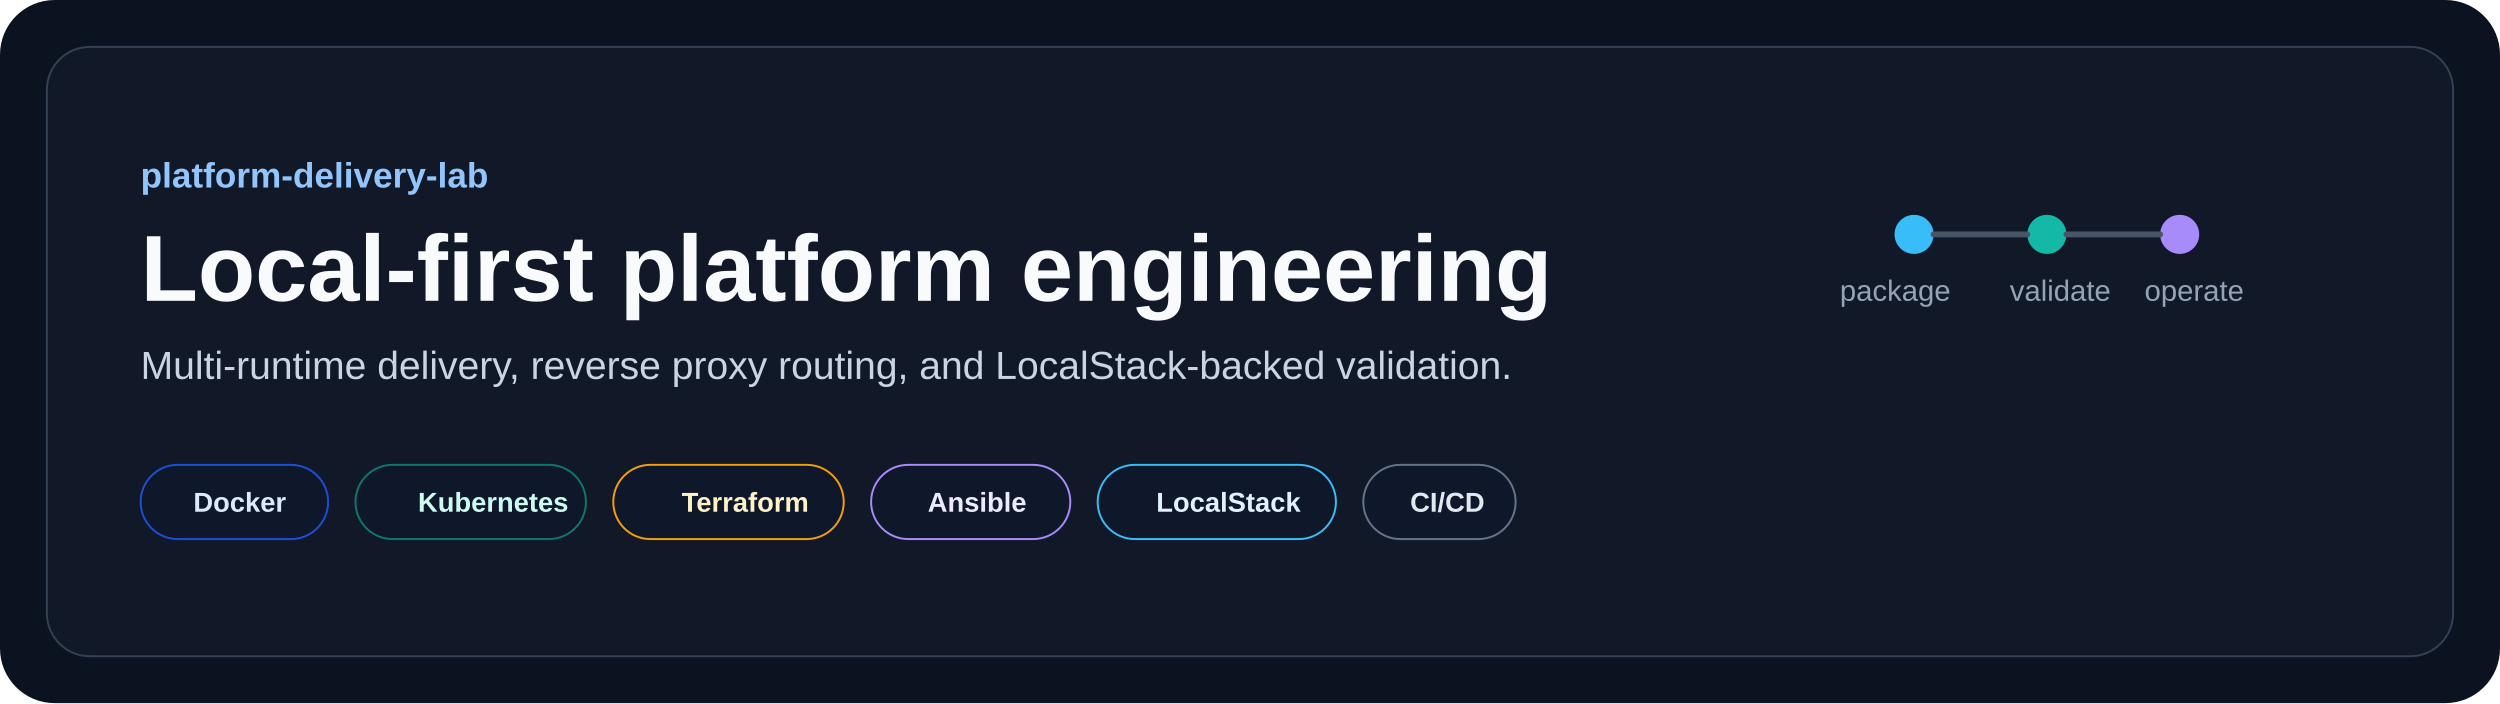
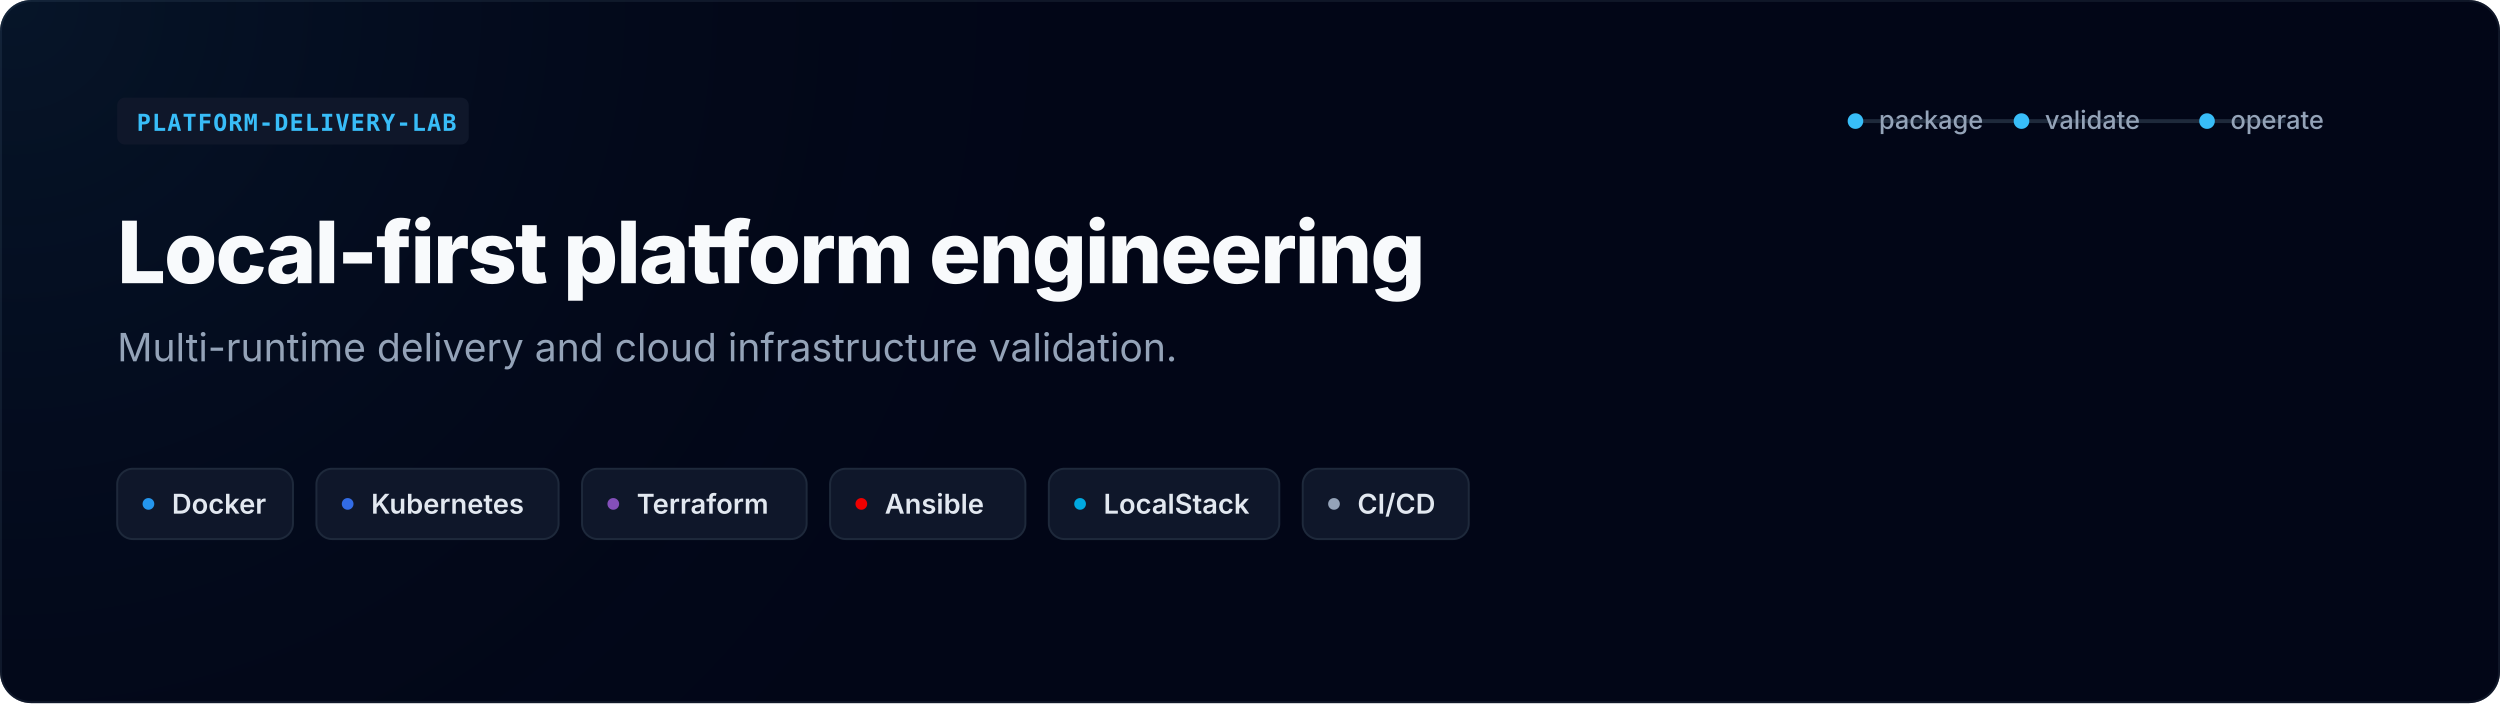
<svg xmlns="http://www.w3.org/2000/svg" width="1280" height="360" viewBox="0 0 1280 360" fill="none">
-   <rect width="1280" height="360" rx="28" fill="#0B1220" />
-   <rect x="24" y="24" width="1232" height="312" rx="22" fill="#111827" stroke="#334155" />
-   <circle cx="980" cy="120" r="10" fill="#38BDF8" />
-   <circle cx="1048" cy="120" r="10" fill="#14B8A6" />
-   <circle cx="1116" cy="120" r="10" fill="#A78BFA" />
-   <path d="M990 120H1038" stroke="#475569" stroke-width="3" stroke-linecap="round" />
-   <path d="M1058 120H1106" stroke="#475569" stroke-width="3" stroke-linecap="round" />
-   <text x="942" y="154" fill="#94A3B8" font-family="Segoe UI, Arial, sans-serif" font-size="15">package</text>
-   <text x="1029" y="154" fill="#94A3B8" font-family="Segoe UI, Arial, sans-serif" font-size="15">validate</text>
-   <text x="1098" y="154" fill="#94A3B8" font-family="Segoe UI, Arial, sans-serif" font-size="15">operate</text>
-   <text x="72" y="96" fill="#93C5FD" font-family="Segoe UI, Arial, sans-serif" font-size="18" font-weight="700">platform-delivery-lab</text>
-   <text x="72" y="154" fill="#F8FAFC" font-family="Segoe UI, Arial, sans-serif" font-size="48" font-weight="700">Local-first platform engineering</text>
-   <text x="72" y="194" fill="#CBD5E1" font-family="Segoe UI, Arial, sans-serif" font-size="20">Multi-runtime delivery, reverse proxy routing, and LocalStack-backed validation.</text>
-   <rect x="72" y="238" width="96" height="38" rx="19" fill="#0F172A" stroke="#1D4ED8" />
-   <text x="99" y="262" fill="#DBEAFE" font-family="Segoe UI, Arial, sans-serif" font-size="14" font-weight="700">Docker</text>
-   <rect x="182" y="238" width="118" height="38" rx="19" fill="#0F172A" stroke="#0F766E" />
-   <text x="214" y="262" fill="#CCFBF1" font-family="Segoe UI, Arial, sans-serif" font-size="14" font-weight="700">Kubernetes</text>
-   <rect x="314" y="238" width="118" height="38" rx="19" fill="#0F172A" stroke="#F59E0B" />
-   <text x="349" y="262" fill="#FEF3C7" font-family="Segoe UI, Arial, sans-serif" font-size="14" font-weight="700">Terraform</text>
-   <rect x="446" y="238" width="102" height="38" rx="19" fill="#0F172A" stroke="#A78BFA" />
-   <text x="475" y="262" fill="#EDE9FE" font-family="Segoe UI, Arial, sans-serif" font-size="14" font-weight="700">Ansible</text>
-   <rect x="562" y="238" width="122" height="38" rx="19" fill="#0F172A" stroke="#38BDF8" />
-   <text x="592" y="262" fill="#E0F2FE" font-family="Segoe UI, Arial, sans-serif" font-size="14" font-weight="700">LocalStack</text>
-   <rect x="698" y="238" width="78" height="38" rx="19" fill="#0F172A" stroke="#64748B" />
-   <text x="722" y="262" fill="#E2E8F0" font-family="Segoe UI, Arial, sans-serif" font-size="14" font-weight="700">CI/CD</text>
+   <rect width="1280" height="360" rx="16" fill="#020617" />
+   <rect x="0.5" y="0.5" width="1279" height="359" rx="15.5" stroke="#1E293B" stroke-opacity="0.5" />
+   <defs>
+     <radialGradient id="paint0_radial" cx="0" cy="0" r="1" gradientUnits="userSpaceOnUse" gradientTransform="translate(0 0) rotate(45) scale(600)">
+       <stop stop-color="#38BDF8" stop-opacity="0.08" />
+       <stop offset="1" stop-color="#020617" stop-opacity="0" />
+     </radialGradient>
+   </defs>
+   <rect width="1280" height="360" rx="16" fill="url(#paint0_radial)" />
+   <rect x="60" y="50" width="180" height="24" rx="4" fill="#0F172A" />
+   <text x="70" y="67" fill="#38BDF8" font-family="ui-monospace, SFMono-Regular, Menlo, Monaco, Consolas, monospace" font-size="12" font-weight="600" letter-spacing="0.05em">PLATFORM-DELIVERY-LAB</text>
+   <g transform="translate(940, 50)">
+     <line x1="10" y1="12" x2="230" y2="12" stroke="#1E293B" stroke-width="2" />
+     <circle cx="10" cy="12" r="4" fill="#38BDF8" />
+     <text x="22" y="16" fill="#94A3B8" font-family="Inter, system-ui, sans-serif" font-size="13" font-weight="500">package</text>
+     <circle cx="95" cy="12" r="4" fill="#38BDF8" />
+     <text x="107" y="16" fill="#94A3B8" font-family="Inter, system-ui, sans-serif" font-size="13" font-weight="500">validate</text>
+     <circle cx="190" cy="12" r="4" fill="#38BDF8" />
+     <text x="202" y="16" fill="#94A3B8" font-family="Inter, system-ui, sans-serif" font-size="13" font-weight="500">operate</text>
+   </g>
+   <text x="60" y="145" fill="#F8FAFC" font-family="Inter, system-ui, sans-serif" font-size="44" font-weight="800" letter-spacing="-0.02em">Local-first platform engineering</text>
+   <text x="60" y="185" fill="#94A3B8" font-family="Inter, system-ui, sans-serif" font-size="20" font-weight="400">Multi-runtime delivery and cloud infrastructure validation.</text>
+   <g transform="translate(60, 240)">
+     <rect x="0" y="0" width="90" height="36" rx="8" fill="#0F172A" stroke="#1E293B" />
+     <circle cx="16" cy="18" r="3" fill="#2496ED" />
+     <text x="28" y="23" fill="#E2E8F0" font-family="Inter, system-ui, sans-serif" font-size="14" font-weight="600">Docker</text>
+     <rect x="102" y="0" width="124" height="36" rx="8" fill="#0F172A" stroke="#1E293B" />
+     <circle cx="118" cy="18" r="3" fill="#326CE5" />
+     <text x="130" y="23" fill="#E2E8F0" font-family="Inter, system-ui, sans-serif" font-size="14" font-weight="600">Kubernetes</text>
+     <rect x="238" y="0" width="115" height="36" rx="8" fill="#0F172A" stroke="#1E293B" />
+     <circle cx="254" cy="18" r="3" fill="#844FBA" />
+     <text x="266" y="23" fill="#E2E8F0" font-family="Inter, system-ui, sans-serif" font-size="14" font-weight="600">Terraform</text>
+     <rect x="365" y="0" width="100" height="36" rx="8" fill="#0F172A" stroke="#1E293B" />
+     <circle cx="381" cy="18" r="3" fill="#EE0000" />
+     <text x="393" y="23" fill="#E2E8F0" font-family="Inter, system-ui, sans-serif" font-size="14" font-weight="600">Ansible</text>
+     <rect x="477" y="0" width="118" height="36" rx="8" fill="#0F172A" stroke="#1E293B" />
+     <circle cx="493" cy="18" r="3" fill="#00A9E0" />
+     <text x="505" y="23" fill="#E2E8F0" font-family="Inter, system-ui, sans-serif" font-size="14" font-weight="600">LocalStack</text>
+     <rect x="607" y="0" width="85" height="36" rx="8" fill="#0F172A" stroke="#1E293B" />
+     <circle cx="623" cy="18" r="3" fill="#94A3B8" />
+     <text x="635" y="23" fill="#E2E8F0" font-family="Inter, system-ui, sans-serif" font-size="14" font-weight="600">CI/CD</text>
+   </g>
</svg>
